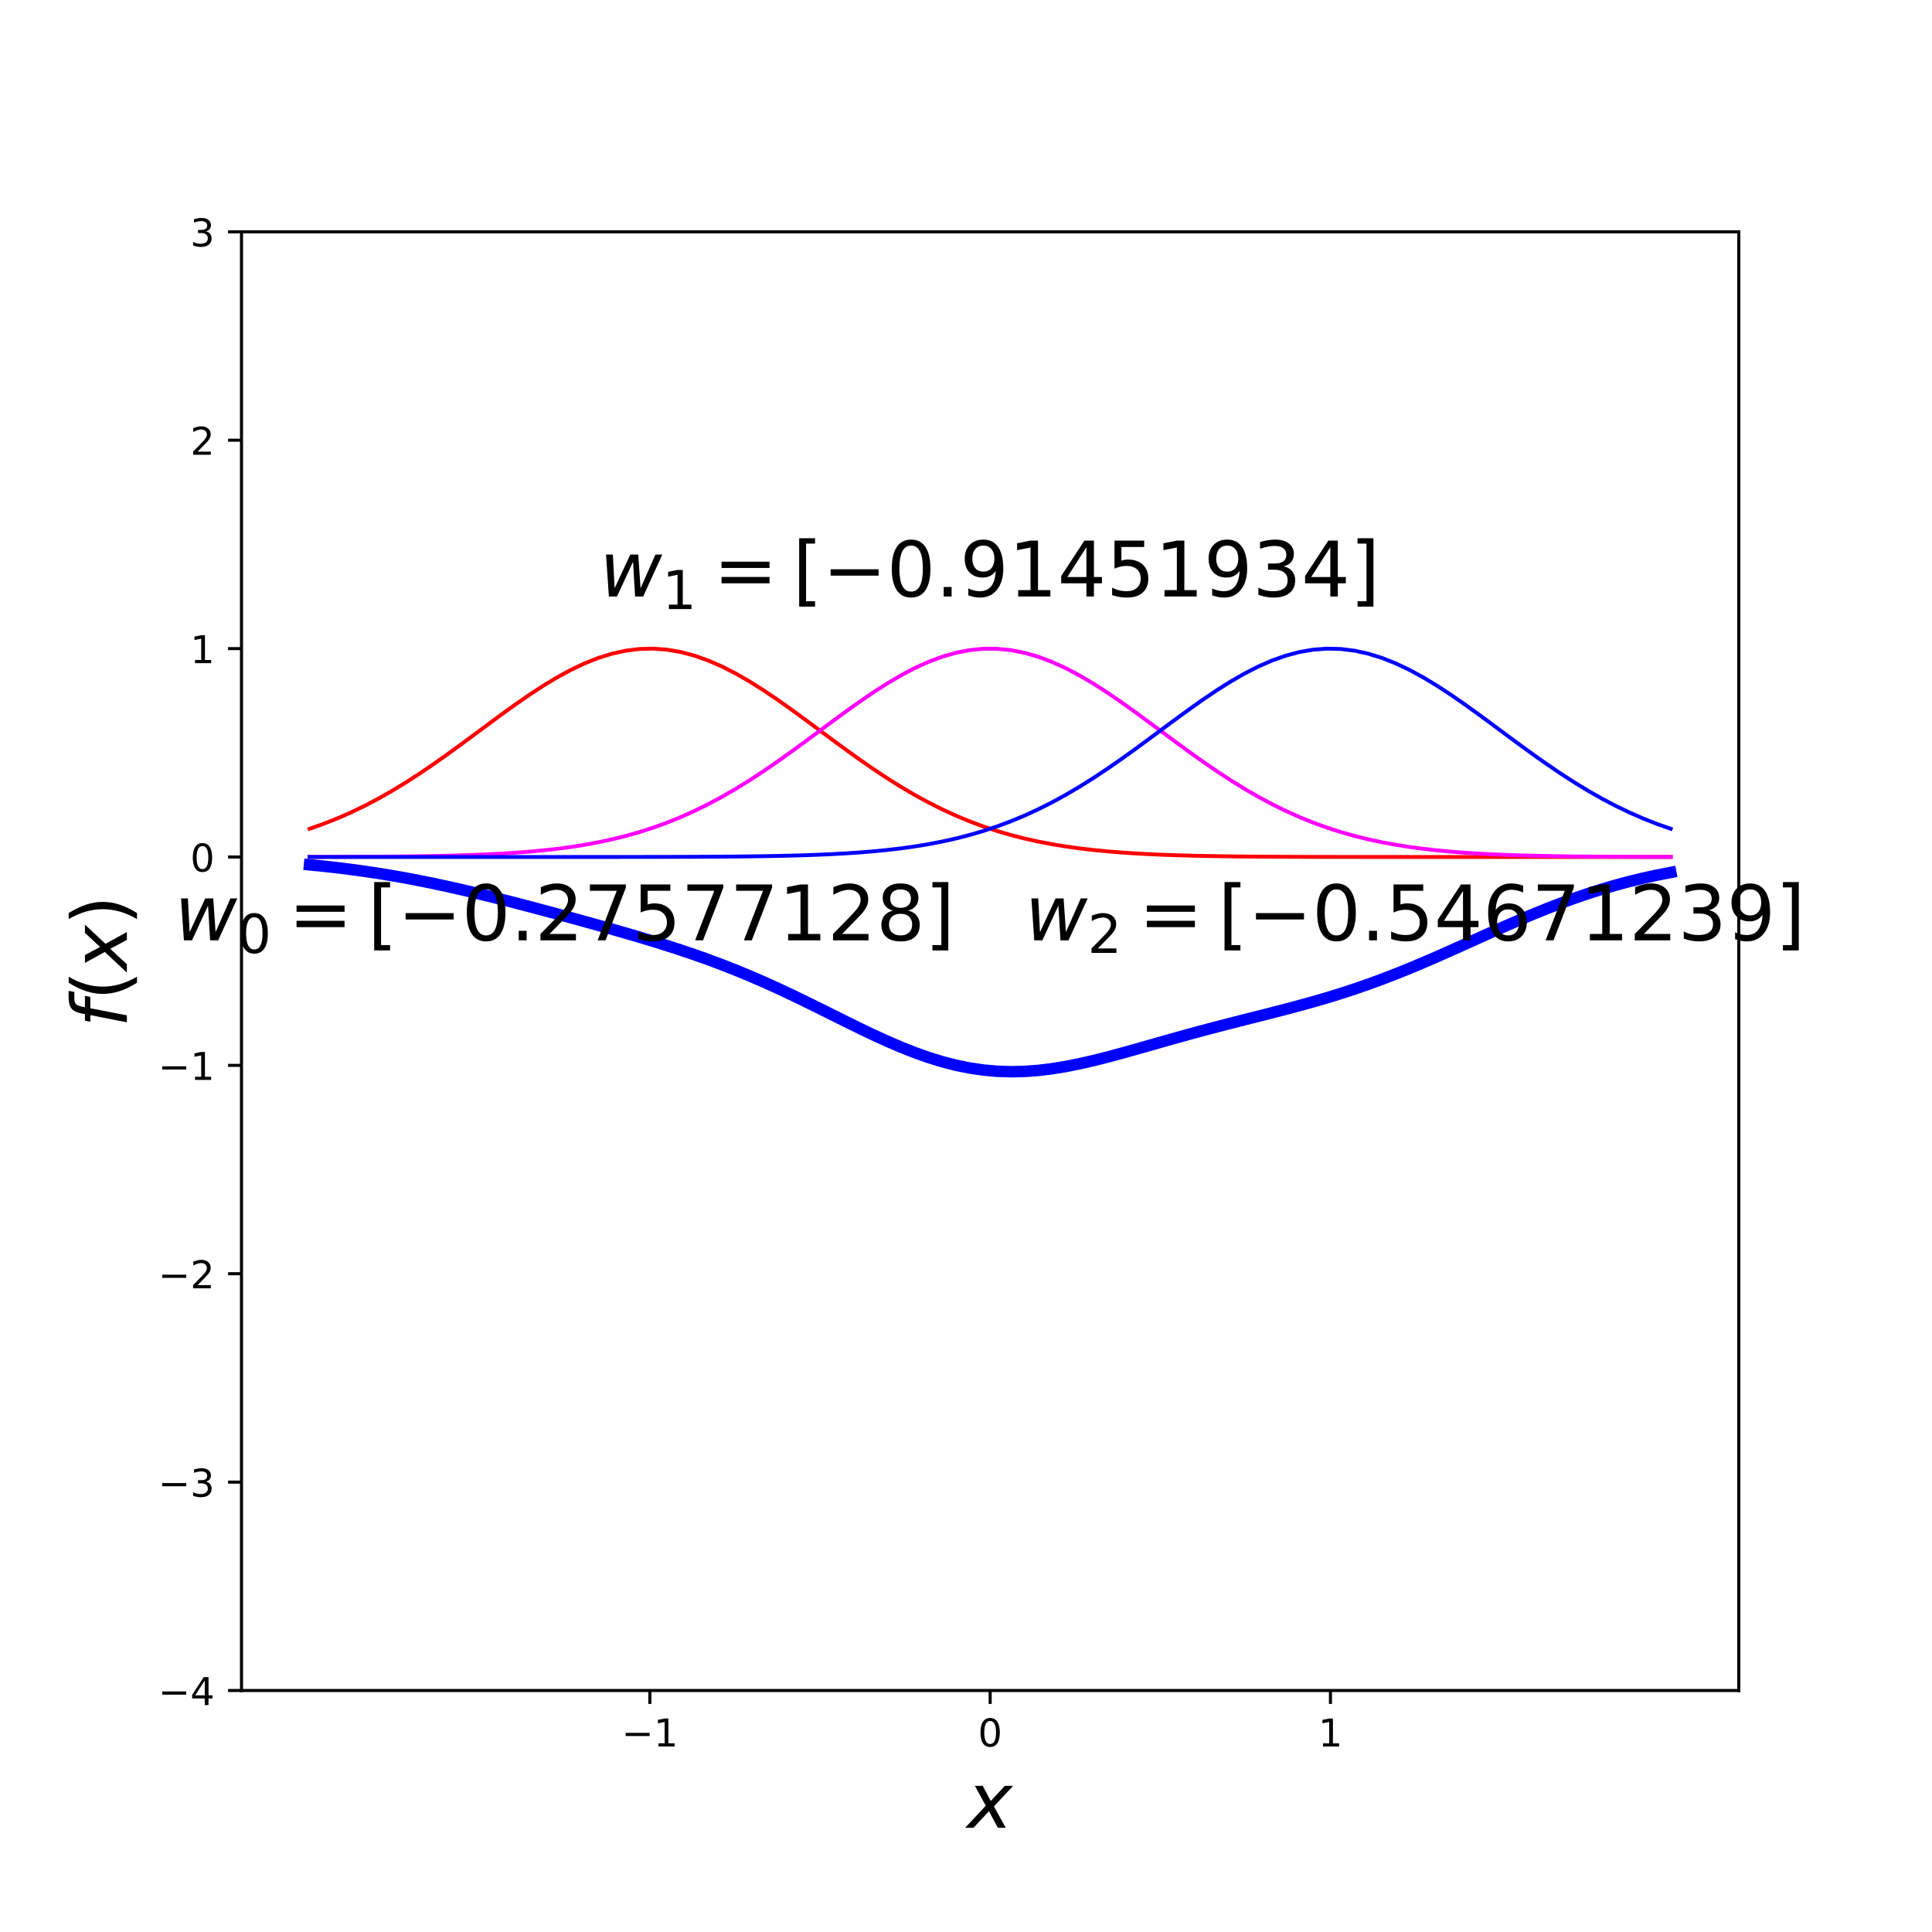
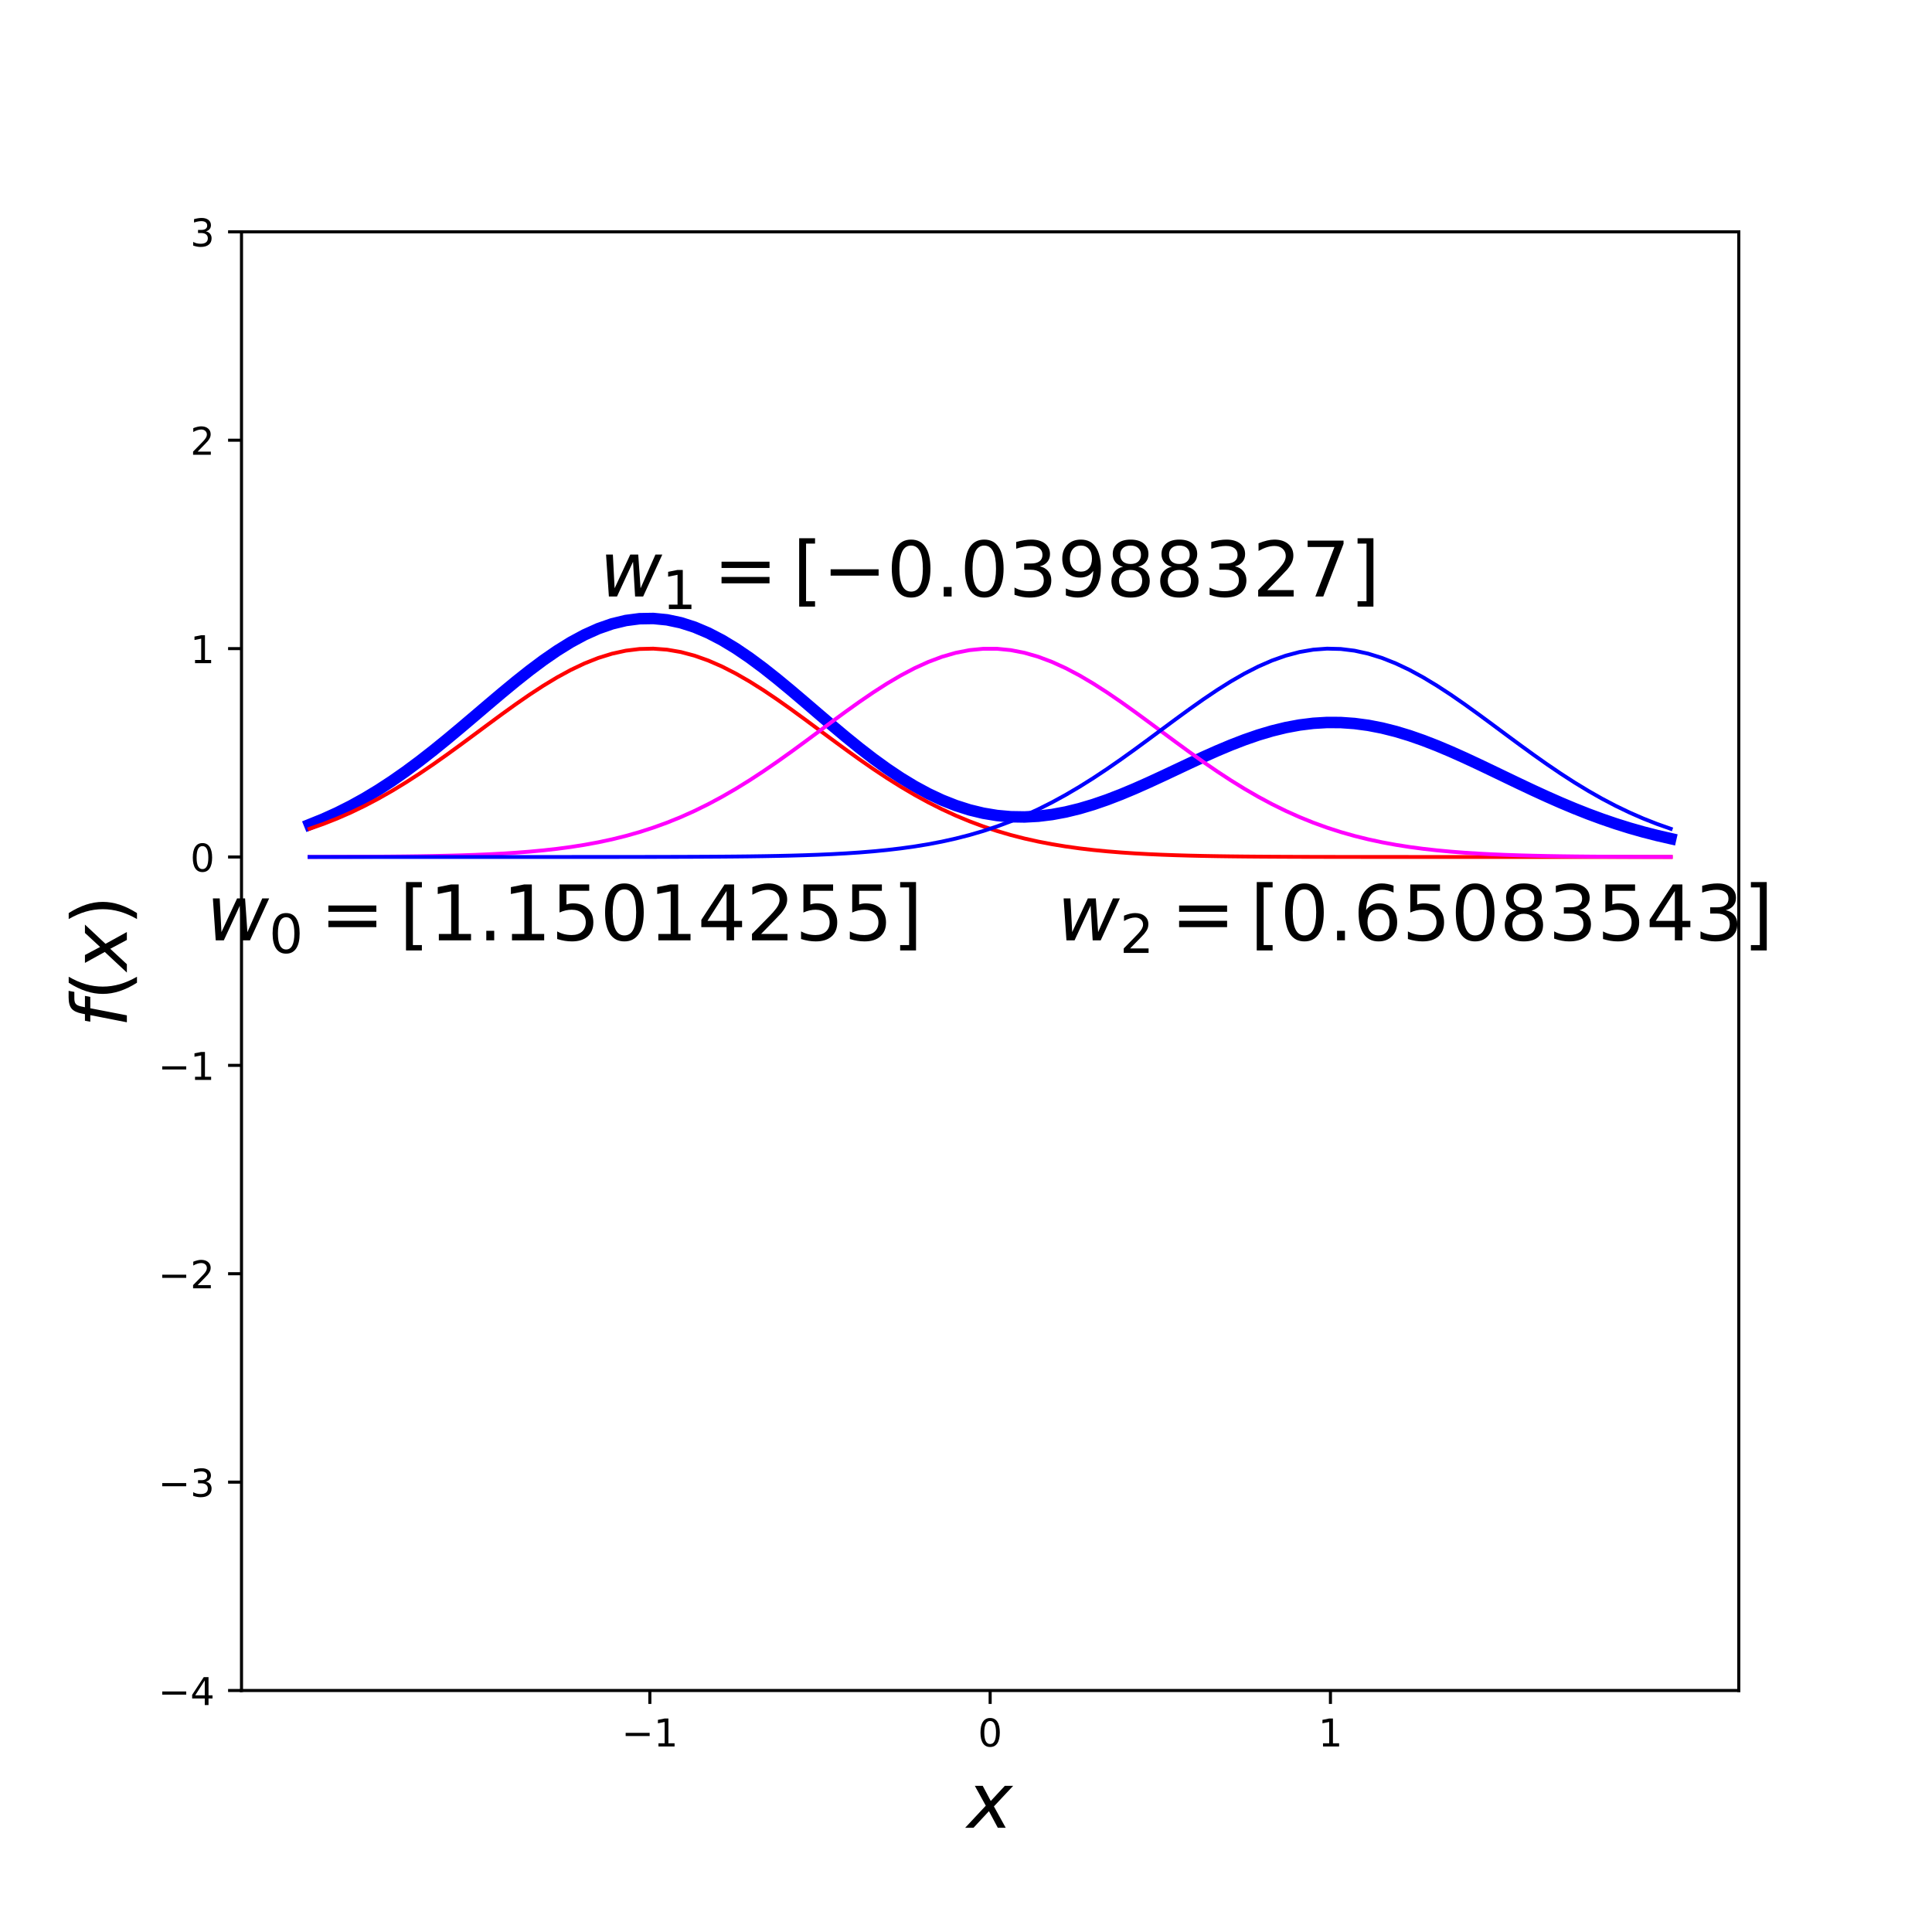
<svg xmlns="http://www.w3.org/2000/svg" xmlns:xlink="http://www.w3.org/1999/xlink" height="504pt" version="1.1" viewBox="0 0 504 504" width="504pt">
  <defs>
    <style type="text/css">
*{stroke-linecap:butt;stroke-linejoin:round;white-space:pre;}
  </style>
  </defs>
  <g id="figure_1">
    <g id="patch_1">
      <path d="M 0 504  L 504 504  L 504 0  L 0 0  z " style="fill:none;" />
    </g>
    <g id="axes_1">
      <g id="patch_2">
        <path d="M 63 441  L 453.6 441  L 453.6 60.48  L 63 60.48  z " style="fill:none;" />
      </g>
      <g id="matplotlib.axis_1">
        <g id="xtick_1">
          <g id="line2d_1">
            <defs>
-               <path d="M 0 0  L 0 3.5  " id="m35ef693527" style="stroke:#000000;stroke-width:0.8;" />
-             </defs>
-             <g>
-               <use style="stroke:#000000;stroke-width:0.8;" x="169.527" xlink:href="#m35ef693527" y="441" />
+               <path d="M 0 0  L 0 3.5  " id="m8e5b43757a" style="stroke:#000000;stroke-width:0.8;" />
+             </defs>
+             <g>
+               <use style="stroke:#000000;stroke-width:0.8;" x="169.527" xlink:href="#m8e5b43757a" y="441" />
            </g>
          </g>
          <g id="text_1">
            <defs>
              <path d="M 10.594 35.5  L 73.188 35.5  L 73.188 27.203  L 10.594 27.203  z " id="DejaVuSans-8722" />
              <path d="M 12.406 8.297  L 28.516 8.297  L 28.516 63.922  L 10.984 60.406  L 10.984 69.391  L 28.422 72.906  L 38.281 72.906  L 38.281 8.297  L 54.391 8.297  L 54.391 0  L 12.406 0  z " id="DejaVuSans-49" />
            </defs>
            <g transform="translate(162.1562 455.5984)scale(0.1 -0.1)">
              <use xlink:href="#DejaVuSans-8722" />
              <use x="83.789" xlink:href="#DejaVuSans-49" />
            </g>
          </g>
        </g>
        <g id="xtick_2">
          <g id="line2d_2">
            <g>
-               <use style="stroke:#000000;stroke-width:0.8;" x="258.3" xlink:href="#m35ef693527" y="441" />
+               <use style="stroke:#000000;stroke-width:0.8;" x="258.3" xlink:href="#m8e5b43757a" y="441" />
            </g>
          </g>
          <g id="text_2">
            <defs>
              <path d="M 31.781 66.406  Q 24.172 66.406 20.328 58.906  Q 16.5 51.422 16.5 36.375  Q 16.5 21.391 20.328 13.891  Q 24.172 6.391 31.781 6.391  Q 39.453 6.391 43.281 13.891  Q 47.125 21.391 47.125 36.375  Q 47.125 51.422 43.281 58.906  Q 39.453 66.406 31.781 66.406  z M 31.781 74.219  Q 44.047 74.219 50.516 64.516  Q 56.984 54.828 56.984 36.375  Q 56.984 17.969 50.516 8.266  Q 44.047 -1.422 31.781 -1.422  Q 19.531 -1.422 13.062 8.266  Q 6.594 17.969 6.594 36.375  Q 6.594 54.828 13.062 64.516  Q 19.531 74.219 31.781 74.219  z " id="DejaVuSans-48" />
            </defs>
            <g transform="translate(255.1188 455.5984)scale(0.1 -0.1)">
              <use xlink:href="#DejaVuSans-48" />
            </g>
          </g>
        </g>
        <g id="xtick_3">
          <g id="line2d_3">
            <g>
-               <use style="stroke:#000000;stroke-width:0.8;" x="347.073" xlink:href="#m35ef693527" y="441" />
+               <use style="stroke:#000000;stroke-width:0.8;" x="347.073" xlink:href="#m8e5b43757a" y="441" />
            </g>
          </g>
          <g id="text_3">
            <g transform="translate(343.8915 455.5984)scale(0.1 -0.1)">
              <use xlink:href="#DejaVuSans-49" />
            </g>
          </g>
        </g>
        <g id="text_4">
          <defs>
            <path d="M 60.016 54.688  L 34.906 27.875  L 50.297 0  L 39.984 0  L 28.422 21.688  L 8.297 0  L -2.594 0  L 24.312 28.812  L 10.016 54.688  L 20.312 54.688  L 30.812 34.906  L 49.125 54.688  z " id="DejaVuSans-Oblique-120" />
          </defs>
          <g transform="translate(252.3 476.875)scale(0.2 -0.2)">
            <use transform="translate(0 0.3125)" xlink:href="#DejaVuSans-Oblique-120" />
          </g>
        </g>
      </g>
      <g id="matplotlib.axis_2">
        <g id="ytick_1">
          <g id="line2d_4">
            <defs>
-               <path d="M 0 0  L -3.5 0  " id="mc0574d678e" style="stroke:#000000;stroke-width:0.8;" />
-             </defs>
-             <g>
-               <use style="stroke:#000000;stroke-width:0.8;" x="63" xlink:href="#mc0574d678e" y="441" />
+               <path d="M 0 0  L -3.5 0  " id="m2bec688fbb" style="stroke:#000000;stroke-width:0.8;" />
+             </defs>
+             <g>
+               <use style="stroke:#000000;stroke-width:0.8;" x="63" xlink:href="#m2bec688fbb" y="441" />
            </g>
          </g>
          <g id="text_5">
            <defs>
              <path d="M 37.797 64.312  L 12.891 25.391  L 37.797 25.391  z M 35.203 72.906  L 47.609 72.906  L 47.609 25.391  L 58.016 25.391  L 58.016 17.188  L 47.609 17.188  L 47.609 0  L 37.797 0  L 37.797 17.188  L 4.891 17.188  L 4.891 26.703  z " id="DejaVuSans-52" />
            </defs>
            <g transform="translate(41.25781 444.7992)scale(0.1 -0.1)">
              <use xlink:href="#DejaVuSans-8722" />
              <use x="83.789" xlink:href="#DejaVuSans-52" />
            </g>
          </g>
        </g>
        <g id="ytick_2">
          <g id="line2d_5">
            <g>
-               <use style="stroke:#000000;stroke-width:0.8;" x="63" xlink:href="#mc0574d678e" y="386.64" />
+               <use style="stroke:#000000;stroke-width:0.8;" x="63" xlink:href="#m2bec688fbb" y="386.64" />
            </g>
          </g>
          <g id="text_6">
            <defs>
              <path d="M 40.578 39.312  Q 47.656 37.797 51.625 33  Q 55.609 28.219 55.609 21.188  Q 55.609 10.406 48.188 4.484  Q 40.766 -1.422 27.094 -1.422  Q 22.516 -1.422 17.656 -0.516  Q 12.797 0.391 7.625 2.203  L 7.625 11.719  Q 11.719 9.328 16.594 8.109  Q 21.484 6.891 26.812 6.891  Q 36.078 6.891 40.938 10.547  Q 45.797 14.203 45.797 21.188  Q 45.797 27.641 41.281 31.266  Q 36.766 34.906 28.719 34.906  L 20.219 34.906  L 20.219 43.016  L 29.109 43.016  Q 36.375 43.016 40.234 45.922  Q 44.094 48.828 44.094 54.297  Q 44.094 59.906 40.109 62.906  Q 36.141 65.922 28.719 65.922  Q 24.656 65.922 20.016 65.031  Q 15.375 64.156 9.812 62.312  L 9.812 71.094  Q 15.438 72.656 20.344 73.438  Q 25.25 74.219 29.594 74.219  Q 40.828 74.219 47.359 69.109  Q 53.906 64.016 53.906 55.328  Q 53.906 49.266 50.438 45.094  Q 46.969 40.922 40.578 39.312  z " id="DejaVuSans-51" />
            </defs>
            <g transform="translate(41.25781 390.4392)scale(0.1 -0.1)">
              <use xlink:href="#DejaVuSans-8722" />
              <use x="83.789" xlink:href="#DejaVuSans-51" />
            </g>
          </g>
        </g>
        <g id="ytick_3">
          <g id="line2d_6">
            <g>
-               <use style="stroke:#000000;stroke-width:0.8;" x="63" xlink:href="#mc0574d678e" y="332.28" />
+               <use style="stroke:#000000;stroke-width:0.8;" x="63" xlink:href="#m2bec688fbb" y="332.28" />
            </g>
          </g>
          <g id="text_7">
            <defs>
              <path d="M 19.188 8.297  L 53.609 8.297  L 53.609 0  L 7.328 0  L 7.328 8.297  Q 12.938 14.109 22.625 23.891  Q 32.328 33.688 34.812 36.531  Q 39.547 41.844 41.422 45.531  Q 43.312 49.219 43.312 52.781  Q 43.312 58.594 39.234 62.25  Q 35.156 65.922 28.609 65.922  Q 23.969 65.922 18.812 64.312  Q 13.672 62.703 7.812 59.422  L 7.812 69.391  Q 13.766 71.781 18.938 73  Q 24.125 74.219 28.422 74.219  Q 39.75 74.219 46.484 68.547  Q 53.219 62.891 53.219 53.422  Q 53.219 48.922 51.531 44.891  Q 49.859 40.875 45.406 35.406  Q 44.188 33.984 37.641 27.219  Q 31.109 20.453 19.188 8.297  z " id="DejaVuSans-50" />
            </defs>
            <g transform="translate(41.25781 336.0792)scale(0.1 -0.1)">
              <use xlink:href="#DejaVuSans-8722" />
              <use x="83.789" xlink:href="#DejaVuSans-50" />
            </g>
          </g>
        </g>
        <g id="ytick_4">
          <g id="line2d_7">
            <g>
-               <use style="stroke:#000000;stroke-width:0.8;" x="63" xlink:href="#mc0574d678e" y="277.92" />
+               <use style="stroke:#000000;stroke-width:0.8;" x="63" xlink:href="#m2bec688fbb" y="277.92" />
            </g>
          </g>
          <g id="text_8">
            <g transform="translate(41.25781 281.7192)scale(0.1 -0.1)">
              <use xlink:href="#DejaVuSans-8722" />
              <use x="83.789" xlink:href="#DejaVuSans-49" />
            </g>
          </g>
        </g>
        <g id="ytick_5">
          <g id="line2d_8">
            <g>
-               <use style="stroke:#000000;stroke-width:0.8;" x="63" xlink:href="#mc0574d678e" y="223.56" />
+               <use style="stroke:#000000;stroke-width:0.8;" x="63" xlink:href="#m2bec688fbb" y="223.56" />
            </g>
          </g>
          <g id="text_9">
            <g transform="translate(49.6375 227.3592)scale(0.1 -0.1)">
              <use xlink:href="#DejaVuSans-48" />
            </g>
          </g>
        </g>
        <g id="ytick_6">
          <g id="line2d_9">
            <g>
-               <use style="stroke:#000000;stroke-width:0.8;" x="63" xlink:href="#mc0574d678e" y="169.2" />
+               <use style="stroke:#000000;stroke-width:0.8;" x="63" xlink:href="#m2bec688fbb" y="169.2" />
            </g>
          </g>
          <g id="text_10">
            <g transform="translate(49.6375 172.9992)scale(0.1 -0.1)">
              <use xlink:href="#DejaVuSans-49" />
            </g>
          </g>
        </g>
        <g id="ytick_7">
          <g id="line2d_10">
            <g>
-               <use style="stroke:#000000;stroke-width:0.8;" x="63" xlink:href="#mc0574d678e" y="114.84" />
+               <use style="stroke:#000000;stroke-width:0.8;" x="63" xlink:href="#m2bec688fbb" y="114.84" />
            </g>
          </g>
          <g id="text_11">
            <g transform="translate(49.6375 118.6392)scale(0.1 -0.1)">
              <use xlink:href="#DejaVuSans-50" />
            </g>
          </g>
        </g>
        <g id="ytick_8">
          <g id="line2d_11">
            <g>
-               <use style="stroke:#000000;stroke-width:0.8;" x="63" xlink:href="#mc0574d678e" y="60.48" />
+               <use style="stroke:#000000;stroke-width:0.8;" x="63" xlink:href="#m2bec688fbb" y="60.48" />
            </g>
          </g>
          <g id="text_12">
            <g transform="translate(49.6375 64.27922)scale(0.1 -0.1)">
              <use xlink:href="#DejaVuSans-51" />
            </g>
          </g>
        </g>
        <g id="text_13">
          <defs>
            <path d="M 47.797 75.984  L 46.391 68.5  L 37.797 68.5  Q 32.906 68.5 30.688 66.578  Q 28.469 64.656 27.391 59.516  L 26.422 54.688  L 41.219 54.688  L 39.891 47.703  L 25.094 47.703  L 15.828 0  L 6.781 0  L 16.109 47.703  L 7.516 47.703  L 8.797 54.688  L 17.391 54.688  L 18.109 58.5  Q 19.969 68.172 24.625 72.078  Q 29.297 75.984 39.312 75.984  z " id="DejaVuSans-Oblique-102" />
            <path d="M 31 75.875  Q 24.469 64.656 21.281 53.656  Q 18.109 42.672 18.109 31.391  Q 18.109 20.125 21.312 9.062  Q 24.516 -2 31 -13.188  L 23.188 -13.188  Q 15.875 -1.703 12.234 9.375  Q 8.594 20.453 8.594 31.391  Q 8.594 42.281 12.203 53.312  Q 15.828 64.359 23.188 75.875  z " id="DejaVuSans-40" />
            <path d="M 8.016 75.875  L 15.828 75.875  Q 23.141 64.359 26.781 53.312  Q 30.422 42.281 30.422 31.391  Q 30.422 20.453 26.781 9.375  Q 23.141 -1.703 15.828 -13.188  L 8.016 -13.188  Q 14.5 -2 17.703 9.062  Q 20.906 20.125 20.906 31.391  Q 20.906 42.672 17.703 53.656  Q 14.5 64.656 8.016 75.875  z " id="DejaVuSans-41" />
          </defs>
          <g transform="translate(33.09844 268.04)rotate(-90)scale(0.2 -0.2)">
            <use transform="translate(0 0.015625)" xlink:href="#DejaVuSans-Oblique-102" />
            <use transform="translate(35.20508 0.015625)" xlink:href="#DejaVuSans-40" />
            <use transform="translate(74.21875 0.015625)" xlink:href="#DejaVuSans-Oblique-120" />
            <use transform="translate(133.3984 0.015625)" xlink:href="#DejaVuSans-41" />
          </g>
        </g>
      </g>
      <g id="line2d_12">
-         <path clip-path="url(#p728f5d2f19)" d="M 80.755 225.605  L 84.341 225.96  L 87.928 226.358  L 91.515 226.802  L 95.102 227.293  L 98.688 227.832  L 102.275 228.42  L 105.862 229.056  L 109.449 229.738  L 113.036 230.464  L 116.622 231.233  L 120.209 232.04  L 123.796 232.881  L 127.383 233.753  L 130.969 234.651  L 134.556 235.572  L 138.143 236.51  L 141.73 237.462  L 145.317 238.427  L 148.903 239.403  L 152.49 240.389  L 156.077 241.386  L 159.664 242.398  L 163.25 243.427  L 166.837 244.48  L 170.424 245.563  L 174.011 246.682  L 177.598 247.845  L 181.184 249.061  L 184.771 250.335  L 188.358 251.675  L 191.945 253.084  L 195.531 254.565  L 199.118 256.116  L 202.705 257.736  L 206.292 259.416  L 209.879 261.146  L 213.465 262.913  L 217.052 264.699  L 220.639 266.484  L 224.226 268.246  L 227.812 269.961  L 231.399 271.603  L 234.986 273.146  L 238.573 274.567  L 242.16 275.842  L 245.746 276.951  L 249.333 277.878  L 252.92 278.609  L 256.507 279.137  L 260.093 279.46  L 263.68 279.578  L 267.267 279.499  L 270.854 279.235  L 274.44 278.801  L 278.027 278.217  L 281.614 277.503  L 285.201 276.684  L 288.788 275.781  L 292.374 274.819  L 295.961 273.819  L 299.548 272.8  L 303.135 271.777  L 306.721 270.765  L 310.308 269.771  L 313.895 268.8  L 317.482 267.853  L 321.069 266.927  L 324.655 266.016  L 328.242 265.111  L 331.829 264.202  L 335.416 263.276  L 339.002 262.322  L 342.589 261.328  L 346.176 260.283  L 349.763 259.178  L 353.35 258.007  L 356.936 256.765  L 360.523 255.452  L 364.11 254.07  L 367.697 252.624  L 371.283 251.119  L 374.87 249.568  L 378.457 247.98  L 382.044 246.37  L 385.631 244.751  L 389.217 243.137  L 392.804 241.544  L 396.391 239.984  L 399.978 238.471  L 403.564 237.017  L 407.151 235.63  L 410.738 234.321  L 414.325 233.094  L 417.912 231.954  L 421.498 230.904  L 425.085 229.945  L 428.672 229.076  L 432.259 228.295  L 435.845 227.599  " style="fill:none;stroke:#0000ff;stroke-linecap:square;stroke-width:3;" />
+         <path clip-path="url(#p95c4edcb79)" d="M 80.755 215.099  L 84.341 213.648  L 87.928 212.023  L 91.515 210.219  L 95.102 208.234  L 98.688 206.067  L 102.275 203.725  L 105.862 201.216  L 109.449 198.553  L 113.036 195.755  L 116.622 192.845  L 120.209 189.852  L 123.796 186.809  L 127.383 183.753  L 130.969 180.724  L 134.556 177.765  L 138.143 174.922  L 141.73 172.24  L 145.317 169.764  L 148.903 167.538  L 152.49 165.603  L 156.077 163.993  L 159.664 162.742  L 163.25 161.873  L 166.837 161.403  L 170.424 161.344  L 174.011 161.696  L 177.598 162.454  L 181.184 163.604  L 184.771 165.124  L 188.358 166.986  L 191.945 169.155  L 195.531 171.591  L 199.118 174.251  L 202.705 177.088  L 206.292 180.053  L 209.879 183.099  L 213.465 186.176  L 217.052 189.239  L 220.639 192.243  L 224.226 195.147  L 227.812 197.915  L 231.399 200.514  L 234.986 202.915  L 238.573 205.095  L 242.16 207.034  L 245.746 208.717  L 249.333 210.134  L 252.92 211.279  L 256.507 212.147  L 260.093 212.741  L 263.68 213.064  L 267.267 213.122  L 270.854 212.926  L 274.44 212.488  L 278.027 211.821  L 281.614 210.945  L 285.201 209.878  L 288.788 208.642  L 292.374 207.26  L 295.961 205.76  L 299.548 204.167  L 303.135 202.512  L 306.721 200.825  L 310.308 199.137  L 313.895 197.478  L 317.482 195.88  L 321.069 194.373  L 324.655 192.987  L 328.242 191.747  L 331.829 190.678  L 335.416 189.801  L 339.002 189.133  L 342.589 188.687  L 346.176 188.471  L 349.763 188.489  L 353.35 188.74  L 356.936 189.219  L 360.523 189.915  L 364.11 190.815  L 367.697 191.902  L 371.283 193.154  L 374.87 194.548  L 378.457 196.06  L 382.044 197.665  L 385.631 199.335  L 389.217 201.046  L 392.804 202.773  L 396.391 204.493  L 399.978 206.185  L 403.564 207.83  L 407.151 209.412  L 410.738 210.918  L 414.325 212.338  L 417.912 213.663  L 421.498 214.888  L 425.085 216.012  L 428.672 217.032  L 432.259 217.951  L 435.845 218.773  " style="fill:none;stroke:#0000ff;stroke-linecap:square;stroke-width:3;" />
      </g>
      <g id="line2d_13">
-         <path clip-path="url(#p728f5d2f19)" d="M 80.755 216.203  L 84.341 214.941  L 87.928 213.528  L 91.515 211.959  L 95.102 210.232  L 98.688 208.348  L 102.275 206.31  L 105.862 204.127  L 109.449 201.81  L 113.036 199.376  L 116.622 196.843  L 120.209 194.238  L 123.796 191.588  L 127.383 188.925  L 130.969 186.285  L 134.556 183.705  L 138.143 181.223  L 141.73 178.88  L 145.317 176.714  L 148.903 174.762  L 152.49 173.061  L 156.077 171.639  L 159.664 170.526  L 163.25 169.741  L 166.837 169.3  L 170.424 169.211  L 174.011 169.477  L 177.598 170.091  L 181.184 171.043  L 184.771 172.313  L 188.358 173.878  L 191.945 175.709  L 195.531 177.772  L 199.118 180.032  L 202.705 182.449  L 206.292 184.985  L 209.879 187.6  L 213.465 190.256  L 217.052 192.916  L 220.639 195.548  L 224.226 198.12  L 227.812 200.606  L 231.399 202.985  L 234.986 205.236  L 238.573 207.348  L 242.16 209.31  L 245.746 211.115  L 249.333 212.763  L 252.92 214.254  L 256.507 215.591  L 260.093 216.78  L 263.68 217.829  L 267.267 218.748  L 270.854 219.545  L 274.44 220.232  L 278.027 220.82  L 281.614 221.318  L 285.201 221.738  L 288.788 222.089  L 292.374 222.38  L 295.961 222.619  L 299.548 222.815  L 303.135 222.974  L 306.721 223.102  L 310.308 223.205  L 313.895 223.286  L 317.482 223.35  L 321.069 223.4  L 324.655 223.439  L 328.242 223.469  L 331.829 223.492  L 335.416 223.51  L 339.002 223.523  L 342.589 223.533  L 346.176 223.54  L 349.763 223.546  L 353.35 223.55  L 356.936 223.553  L 360.523 223.555  L 364.11 223.556  L 367.697 223.557  L 371.283 223.558  L 374.87 223.559  L 378.457 223.559  L 382.044 223.559  L 385.631 223.56  L 389.217 223.56  L 392.804 223.56  L 396.391 223.56  L 399.978 223.56  L 403.564 223.56  L 407.151 223.56  L 410.738 223.56  L 414.325 223.56  L 417.912 223.56  L 421.498 223.56  L 425.085 223.56  L 428.672 223.56  L 432.259 223.56  L 435.845 223.56  " style="fill:none;stroke:#ff0000;stroke-linecap:square;" />
+         <path clip-path="url(#p95c4edcb79)" d="M 80.755 216.203  L 84.341 214.941  L 87.928 213.528  L 91.515 211.959  L 95.102 210.232  L 98.688 208.348  L 102.275 206.31  L 105.862 204.127  L 109.449 201.81  L 113.036 199.376  L 116.622 196.843  L 120.209 194.238  L 123.796 191.588  L 127.383 188.925  L 130.969 186.285  L 134.556 183.705  L 138.143 181.223  L 141.73 178.88  L 145.317 176.714  L 148.903 174.762  L 152.49 173.061  L 156.077 171.639  L 159.664 170.526  L 163.25 169.741  L 166.837 169.3  L 170.424 169.211  L 174.011 169.477  L 177.598 170.091  L 181.184 171.043  L 184.771 172.313  L 188.358 173.878  L 191.945 175.709  L 195.531 177.772  L 199.118 180.032  L 202.705 182.449  L 206.292 184.985  L 209.879 187.6  L 213.465 190.256  L 217.052 192.916  L 220.639 195.548  L 224.226 198.12  L 227.812 200.606  L 231.399 202.985  L 234.986 205.236  L 238.573 207.348  L 242.16 209.31  L 245.746 211.115  L 249.333 212.763  L 252.92 214.254  L 256.507 215.591  L 260.093 216.78  L 263.68 217.829  L 267.267 218.748  L 270.854 219.545  L 274.44 220.232  L 278.027 220.82  L 281.614 221.318  L 285.201 221.738  L 288.788 222.089  L 292.374 222.38  L 295.961 222.619  L 299.548 222.815  L 303.135 222.974  L 306.721 223.102  L 310.308 223.205  L 313.895 223.286  L 317.482 223.35  L 321.069 223.4  L 324.655 223.439  L 328.242 223.469  L 331.829 223.492  L 335.416 223.51  L 339.002 223.523  L 342.589 223.533  L 346.176 223.54  L 349.763 223.546  L 353.35 223.55  L 356.936 223.553  L 360.523 223.555  L 364.11 223.556  L 367.697 223.557  L 371.283 223.558  L 374.87 223.559  L 378.457 223.559  L 382.044 223.559  L 385.631 223.56  L 389.217 223.56  L 392.804 223.56  L 396.391 223.56  L 399.978 223.56  L 403.564 223.56  L 407.151 223.56  L 410.738 223.56  L 414.325 223.56  L 417.912 223.56  L 421.498 223.56  L 425.085 223.56  L 428.672 223.56  L 432.259 223.56  L 435.845 223.56  " style="fill:none;stroke:#ff0000;stroke-linecap:square;" />
      </g>
      <g id="line2d_14">
-         <path clip-path="url(#p728f5d2f19)" d="M 80.755 223.542  L 84.341 223.535  L 87.928 223.526  L 91.515 223.513  L 95.102 223.497  L 98.688 223.475  L 102.275 223.447  L 105.862 223.411  L 109.449 223.364  L 113.036 223.303  L 116.622 223.227  L 120.209 223.13  L 123.796 223.009  L 127.383 222.858  L 130.969 222.672  L 134.556 222.444  L 138.143 222.167  L 141.73 221.832  L 145.317 221.43  L 148.903 220.953  L 152.49 220.388  L 156.077 219.727  L 159.664 218.958  L 163.25 218.071  L 166.837 217.055  L 170.424 215.901  L 174.011 214.602  L 177.598 213.15  L 181.184 211.542  L 184.771 209.776  L 188.358 207.853  L 191.945 205.778  L 195.531 203.56  L 199.118 201.212  L 202.705 198.751  L 206.292 196.198  L 209.879 193.578  L 213.465 190.922  L 217.052 188.262  L 220.639 185.633  L 224.226 183.074  L 227.812 180.623  L 231.399 178.32  L 234.986 176.204  L 238.573 174.312  L 242.16 172.678  L 245.746 171.331  L 249.333 170.298  L 252.92 169.598  L 256.507 169.244  L 260.093 169.244  L 263.68 169.598  L 267.267 170.298  L 270.854 171.331  L 274.44 172.678  L 278.027 174.312  L 281.614 176.204  L 285.201 178.32  L 288.788 180.623  L 292.374 183.074  L 295.961 185.633  L 299.548 188.262  L 303.135 190.922  L 306.721 193.578  L 310.308 196.198  L 313.895 198.751  L 317.482 201.212  L 321.069 203.56  L 324.655 205.778  L 328.242 207.853  L 331.829 209.776  L 335.416 211.542  L 339.002 213.15  L 342.589 214.602  L 346.176 215.901  L 349.763 217.055  L 353.35 218.071  L 356.936 218.958  L 360.523 219.727  L 364.11 220.388  L 367.697 220.953  L 371.283 221.43  L 374.87 221.832  L 378.457 222.167  L 382.044 222.444  L 385.631 222.672  L 389.217 222.858  L 392.804 223.009  L 396.391 223.13  L 399.978 223.227  L 403.564 223.303  L 407.151 223.364  L 410.738 223.411  L 414.325 223.447  L 417.912 223.475  L 421.498 223.497  L 425.085 223.513  L 428.672 223.526  L 432.259 223.535  L 435.845 223.542  " style="fill:none;stroke:#ff00ff;stroke-linecap:square;" />
+         <path clip-path="url(#p95c4edcb79)" d="M 80.755 223.542  L 84.341 223.535  L 87.928 223.526  L 91.515 223.513  L 95.102 223.497  L 98.688 223.475  L 102.275 223.447  L 105.862 223.411  L 109.449 223.364  L 113.036 223.303  L 116.622 223.227  L 120.209 223.13  L 123.796 223.009  L 127.383 222.858  L 130.969 222.672  L 134.556 222.444  L 138.143 222.167  L 141.73 221.832  L 145.317 221.43  L 148.903 220.953  L 152.49 220.388  L 156.077 219.727  L 159.664 218.958  L 163.25 218.071  L 166.837 217.055  L 170.424 215.901  L 174.011 214.602  L 177.598 213.15  L 181.184 211.542  L 184.771 209.776  L 188.358 207.853  L 191.945 205.778  L 195.531 203.56  L 199.118 201.212  L 202.705 198.751  L 206.292 196.198  L 209.879 193.578  L 213.465 190.922  L 217.052 188.262  L 220.639 185.633  L 224.226 183.074  L 227.812 180.623  L 231.399 178.32  L 234.986 176.204  L 238.573 174.312  L 242.16 172.678  L 245.746 171.331  L 249.333 170.298  L 252.92 169.598  L 256.507 169.244  L 260.093 169.244  L 263.68 169.598  L 267.267 170.298  L 270.854 171.331  L 274.44 172.678  L 278.027 174.312  L 281.614 176.204  L 285.201 178.32  L 288.788 180.623  L 292.374 183.074  L 295.961 185.633  L 299.548 188.262  L 303.135 190.922  L 306.721 193.578  L 310.308 196.198  L 313.895 198.751  L 317.482 201.212  L 321.069 203.56  L 324.655 205.778  L 328.242 207.853  L 331.829 209.776  L 335.416 211.542  L 339.002 213.15  L 342.589 214.602  L 346.176 215.901  L 349.763 217.055  L 353.35 218.071  L 356.936 218.958  L 360.523 219.727  L 364.11 220.388  L 367.697 220.953  L 371.283 221.43  L 374.87 221.832  L 378.457 222.167  L 382.044 222.444  L 385.631 222.672  L 389.217 222.858  L 392.804 223.009  L 396.391 223.13  L 399.978 223.227  L 403.564 223.303  L 407.151 223.364  L 410.738 223.411  L 414.325 223.447  L 417.912 223.475  L 421.498 223.497  L 425.085 223.513  L 428.672 223.526  L 432.259 223.535  L 435.845 223.542  " style="fill:none;stroke:#ff00ff;stroke-linecap:square;" />
      </g>
      <g id="line2d_15">
-         <path clip-path="url(#p728f5d2f19)" d="M 80.755 223.56  L 84.341 223.56  L 87.928 223.56  L 91.515 223.56  L 95.102 223.56  L 98.688 223.56  L 102.275 223.56  L 105.862 223.56  L 109.449 223.56  L 113.036 223.56  L 116.622 223.56  L 120.209 223.56  L 123.796 223.56  L 127.383 223.56  L 130.969 223.56  L 134.556 223.559  L 138.143 223.559  L 141.73 223.559  L 145.317 223.558  L 148.903 223.557  L 152.49 223.556  L 156.077 223.555  L 159.664 223.553  L 163.25 223.55  L 166.837 223.546  L 170.424 223.54  L 174.011 223.533  L 177.598 223.523  L 181.184 223.51  L 184.771 223.492  L 188.358 223.469  L 191.945 223.439  L 195.531 223.4  L 199.118 223.35  L 202.705 223.286  L 206.292 223.205  L 209.879 223.102  L 213.465 222.974  L 217.052 222.815  L 220.639 222.619  L 224.226 222.38  L 227.812 222.089  L 231.399 221.738  L 234.986 221.318  L 238.573 220.82  L 242.16 220.232  L 245.746 219.545  L 249.333 218.748  L 252.92 217.829  L 256.507 216.78  L 260.093 215.591  L 263.68 214.254  L 267.267 212.763  L 270.854 211.115  L 274.44 209.31  L 278.027 207.348  L 281.614 205.236  L 285.201 202.985  L 288.788 200.606  L 292.374 198.12  L 295.961 195.548  L 299.548 192.916  L 303.135 190.256  L 306.721 187.6  L 310.308 184.985  L 313.895 182.449  L 317.482 180.032  L 321.069 177.772  L 324.655 175.709  L 328.242 173.878  L 331.829 172.313  L 335.416 171.043  L 339.002 170.091  L 342.589 169.477  L 346.176 169.211  L 349.763 169.3  L 353.35 169.741  L 356.936 170.526  L 360.523 171.639  L 364.11 173.061  L 367.697 174.762  L 371.283 176.714  L 374.87 178.88  L 378.457 181.223  L 382.044 183.705  L 385.631 186.285  L 389.217 188.925  L 392.804 191.588  L 396.391 194.238  L 399.978 196.843  L 403.564 199.376  L 407.151 201.81  L 410.738 204.127  L 414.325 206.31  L 417.912 208.348  L 421.498 210.232  L 425.085 211.959  L 428.672 213.528  L 432.259 214.941  L 435.845 216.203  " style="fill:none;stroke:#0000ff;stroke-linecap:square;" />
+         <path clip-path="url(#p95c4edcb79)" d="M 80.755 223.56  L 84.341 223.56  L 87.928 223.56  L 91.515 223.56  L 95.102 223.56  L 98.688 223.56  L 102.275 223.56  L 105.862 223.56  L 109.449 223.56  L 113.036 223.56  L 116.622 223.56  L 120.209 223.56  L 123.796 223.56  L 127.383 223.56  L 130.969 223.56  L 134.556 223.559  L 138.143 223.559  L 141.73 223.559  L 145.317 223.558  L 148.903 223.557  L 152.49 223.556  L 156.077 223.555  L 159.664 223.553  L 163.25 223.55  L 166.837 223.546  L 170.424 223.54  L 174.011 223.533  L 177.598 223.523  L 181.184 223.51  L 184.771 223.492  L 188.358 223.469  L 191.945 223.439  L 195.531 223.4  L 199.118 223.35  L 202.705 223.286  L 206.292 223.205  L 209.879 223.102  L 213.465 222.974  L 217.052 222.815  L 220.639 222.619  L 224.226 222.38  L 227.812 222.089  L 231.399 221.738  L 234.986 221.318  L 238.573 220.82  L 242.16 220.232  L 245.746 219.545  L 249.333 218.748  L 252.92 217.829  L 256.507 216.78  L 260.093 215.591  L 263.68 214.254  L 267.267 212.763  L 270.854 211.115  L 274.44 209.31  L 278.027 207.348  L 281.614 205.236  L 285.201 202.985  L 288.788 200.606  L 292.374 198.12  L 295.961 195.548  L 299.548 192.916  L 303.135 190.256  L 306.721 187.6  L 310.308 184.985  L 313.895 182.449  L 317.482 180.032  L 321.069 177.772  L 324.655 175.709  L 328.242 173.878  L 331.829 172.313  L 335.416 171.043  L 339.002 170.091  L 342.589 169.477  L 346.176 169.211  L 349.763 169.3  L 353.35 169.741  L 356.936 170.526  L 360.523 171.639  L 364.11 173.061  L 367.697 174.762  L 371.283 176.714  L 374.87 178.88  L 378.457 181.223  L 382.044 183.705  L 385.631 186.285  L 389.217 188.925  L 392.804 191.588  L 396.391 194.238  L 399.978 196.843  L 403.564 199.376  L 407.151 201.81  L 410.738 204.127  L 414.325 206.31  L 417.912 208.348  L 421.498 210.232  L 425.085 211.959  L 428.672 213.528  L 432.259 214.941  L 435.845 216.203  " style="fill:none;stroke:#0000ff;stroke-linecap:square;" />
      </g>
      <g id="patch_3">
        <path d="M 63 441  L 63 60.48  " style="fill:none;stroke:#000000;stroke-linecap:square;stroke-linejoin:miter;stroke-width:0.8;" />
      </g>
      <g id="patch_4">
        <path d="M 453.6 441  L 453.6 60.48  " style="fill:none;stroke:#000000;stroke-linecap:square;stroke-linejoin:miter;stroke-width:0.8;" />
      </g>
      <g id="patch_5">
        <path d="M 63 441  L 453.6 441  " style="fill:none;stroke:#000000;stroke-linecap:square;stroke-linejoin:miter;stroke-width:0.8;" />
      </g>
      <g id="patch_6">
        <path d="M 63 60.48  L 453.6 60.48  " style="fill:none;stroke:#000000;stroke-linecap:square;stroke-linejoin:miter;stroke-width:0.8;" />
      </g>
      <g id="text_14">
        <defs>
          <path d="M 8.5 54.688  L 17.391 54.688  L 19.672 10.688  L 40.094 54.688  L 50.484 54.688  L 53.516 10.688  L 72.906 54.688  L 81.891 54.688  L 56.891 0  L 46.391 0  L 43.703 45.312  L 22.797 0  L 12.203 0  z " id="DejaVuSans-Oblique-119" />
          <path d="M 10.594 45.406  L 73.188 45.406  L 73.188 37.203  L 10.594 37.203  z M 10.594 25.484  L 73.188 25.484  L 73.188 17.188  L 10.594 17.188  z " id="DejaVuSans-61" />
          <path d="M 8.594 75.984  L 29.297 75.984  L 29.297 69  L 17.578 69  L 17.578 -6.203  L 29.297 -6.203  L 29.297 -13.188  L 8.594 -13.188  z " id="DejaVuSans-91" />
          <path d="M 10.688 12.406  L 21 12.406  L 21 0  L 10.688 0  z " id="DejaVuSans-46" />
-           <path d="M 8.203 72.906  L 55.078 72.906  L 55.078 68.703  L 28.609 0  L 18.312 0  L 43.219 64.594  L 8.203 64.594  z " id="DejaVuSans-55" />
          <path d="M 10.797 72.906  L 49.516 72.906  L 49.516 64.594  L 19.828 64.594  L 19.828 46.734  Q 21.969 47.469 24.109 47.828  Q 26.266 48.188 28.422 48.188  Q 40.625 48.188 47.75 41.5  Q 54.891 34.812 54.891 23.391  Q 54.891 11.625 47.562 5.094  Q 40.234 -1.422 26.906 -1.422  Q 22.312 -1.422 17.547 -0.641  Q 12.797 0.141 7.719 1.703  L 7.719 11.625  Q 12.109 9.234 16.797 8.062  Q 21.484 6.891 26.703 6.891  Q 35.156 6.891 40.078 11.328  Q 45.016 15.766 45.016 23.391  Q 45.016 31 40.078 35.438  Q 35.156 39.891 26.703 39.891  Q 22.75 39.891 18.812 39.016  Q 14.891 38.141 10.797 36.281  z " id="DejaVuSans-53" />
-           <path d="M 31.781 34.625  Q 24.75 34.625 20.719 30.859  Q 16.703 27.094 16.703 20.516  Q 16.703 13.922 20.719 10.156  Q 24.75 6.391 31.781 6.391  Q 38.812 6.391 42.859 10.172  Q 46.922 13.969 46.922 20.516  Q 46.922 27.094 42.891 30.859  Q 38.875 34.625 31.781 34.625  z M 21.922 38.812  Q 15.578 40.375 12.031 44.719  Q 8.5 49.078 8.5 55.328  Q 8.5 64.062 14.719 69.141  Q 20.953 74.219 31.781 74.219  Q 42.672 74.219 48.875 69.141  Q 55.078 64.062 55.078 55.328  Q 55.078 49.078 51.531 44.719  Q 48 40.375 41.703 38.812  Q 48.828 37.156 52.797 32.312  Q 56.781 27.484 56.781 20.516  Q 56.781 9.906 50.312 4.234  Q 43.844 -1.422 31.781 -1.422  Q 19.734 -1.422 13.25 4.234  Q 6.781 9.906 6.781 20.516  Q 6.781 27.484 10.781 32.312  Q 14.797 37.156 21.922 38.812  z M 18.312 54.391  Q 18.312 48.734 21.844 45.562  Q 25.391 42.391 31.781 42.391  Q 38.141 42.391 41.719 45.562  Q 45.312 48.734 45.312 54.391  Q 45.312 60.062 41.719 63.234  Q 38.141 66.406 31.781 66.406  Q 25.391 66.406 21.844 63.234  Q 18.312 60.062 18.312 54.391  z " id="DejaVuSans-56" />
          <path d="M 30.422 75.984  L 30.422 -13.188  L 9.719 -13.188  L 9.719 -6.203  L 21.391 -6.203  L 21.391 69  L 9.719 69  L 9.719 75.984  z " id="DejaVuSans-93" />
        </defs>
-         <g transform="translate(45.53409 245.304)scale(0.2 -0.2)">
+         <g transform="translate(53.83409 245.304)scale(0.2 -0.2)">
          <use transform="translate(0 0.015625)" xlink:href="#DejaVuSans-Oblique-119" />
          <use transform="translate(81.78711 -16.39062)scale(0.7)" xlink:href="#DejaVuSans-48" />
          <use transform="translate(148.54 0.015625)" xlink:href="#DejaVuSans-61" />
          <use transform="translate(251.8115 0.015625)" xlink:href="#DejaVuSans-91" />
-           <use transform="translate(290.8252 0.015625)" xlink:href="#DejaVuSans-8722" />
-           <use transform="translate(374.6143 0.015625)" xlink:href="#DejaVuSans-48" />
-           <use transform="translate(438.2373 0.015625)" xlink:href="#DejaVuSans-46" />
-           <use transform="translate(469.9463 0.015625)" xlink:href="#DejaVuSans-50" />
-           <use transform="translate(533.5693 0.015625)" xlink:href="#DejaVuSans-55" />
-           <use transform="translate(597.1924 0.015625)" xlink:href="#DejaVuSans-53" />
-           <use transform="translate(660.7061 0.015625)" xlink:href="#DejaVuSans-55" />
-           <use transform="translate(724.3135 0.015625)" xlink:href="#DejaVuSans-55" />
-           <use transform="translate(787.9365 0.015625)" xlink:href="#DejaVuSans-49" />
-           <use transform="translate(851.5596 0.015625)" xlink:href="#DejaVuSans-50" />
-           <use transform="translate(915.1826 0.015625)" xlink:href="#DejaVuSans-56" />
-           <use transform="translate(978.8057 0.015625)" xlink:href="#DejaVuSans-93" />
+           <use transform="translate(290.8252 0.015625)" xlink:href="#DejaVuSans-49" />
+           <use transform="translate(354.4482 0.015625)" xlink:href="#DejaVuSans-46" />
+           <use transform="translate(386.2354 0.015625)" xlink:href="#DejaVuSans-49" />
+           <use transform="translate(449.8584 0.015625)" xlink:href="#DejaVuSans-53" />
+           <use transform="translate(513.4814 0.015625)" xlink:href="#DejaVuSans-48" />
+           <use transform="translate(577.1045 0.015625)" xlink:href="#DejaVuSans-49" />
+           <use transform="translate(640.7275 0.015625)" xlink:href="#DejaVuSans-52" />
+           <use transform="translate(704.3506 0.015625)" xlink:href="#DejaVuSans-50" />
+           <use transform="translate(767.9736 0.015625)" xlink:href="#DejaVuSans-53" />
+           <use transform="translate(831.5967 0.015625)" xlink:href="#DejaVuSans-53" />
+           <use transform="translate(895.2197 0.015625)" xlink:href="#DejaVuSans-93" />
        </g>
      </g>
      <g id="text_15">
        <defs>
          <path d="M 10.984 1.516  L 10.984 10.5  Q 14.703 8.734 18.5 7.812  Q 22.312 6.891 25.984 6.891  Q 35.75 6.891 40.891 13.453  Q 46.047 20.016 46.781 33.406  Q 43.953 29.203 39.594 26.953  Q 35.25 24.703 29.984 24.703  Q 19.047 24.703 12.672 31.312  Q 6.297 37.938 6.297 49.422  Q 6.297 60.641 12.938 67.422  Q 19.578 74.219 30.609 74.219  Q 43.266 74.219 49.922 64.516  Q 56.594 54.828 56.594 36.375  Q 56.594 19.141 48.406 8.859  Q 40.234 -1.422 26.422 -1.422  Q 22.703 -1.422 18.891 -0.688  Q 15.094 0.047 10.984 1.516  z M 30.609 32.422  Q 37.25 32.422 41.125 36.953  Q 45.016 41.5 45.016 49.422  Q 45.016 57.281 41.125 61.844  Q 37.25 66.406 30.609 66.406  Q 23.969 66.406 20.094 61.844  Q 16.219 57.281 16.219 49.422  Q 16.219 41.5 20.094 36.953  Q 23.969 32.422 30.609 32.422  z " id="DejaVuSans-57" />
+           <path d="M 31.781 34.625  Q 24.75 34.625 20.719 30.859  Q 16.703 27.094 16.703 20.516  Q 16.703 13.922 20.719 10.156  Q 24.75 6.391 31.781 6.391  Q 38.812 6.391 42.859 10.172  Q 46.922 13.969 46.922 20.516  Q 46.922 27.094 42.891 30.859  Q 38.875 34.625 31.781 34.625  z M 21.922 38.812  Q 15.578 40.375 12.031 44.719  Q 8.5 49.078 8.5 55.328  Q 8.5 64.062 14.719 69.141  Q 20.953 74.219 31.781 74.219  Q 42.672 74.219 48.875 69.141  Q 55.078 64.062 55.078 55.328  Q 55.078 49.078 51.531 44.719  Q 48 40.375 41.703 38.812  Q 48.828 37.156 52.797 32.312  Q 56.781 27.484 56.781 20.516  Q 56.781 9.906 50.312 4.234  Q 43.844 -1.422 31.781 -1.422  Q 19.734 -1.422 13.25 4.234  Q 6.781 9.906 6.781 20.516  Q 6.781 27.484 10.781 32.312  Q 14.797 37.156 21.922 38.812  z M 18.312 54.391  Q 18.312 48.734 21.844 45.562  Q 25.391 42.391 31.781 42.391  Q 38.141 42.391 41.719 45.562  Q 45.312 48.734 45.312 54.391  Q 45.312 60.062 41.719 63.234  Q 38.141 66.406 31.781 66.406  Q 25.391 66.406 21.844 63.234  Q 18.312 60.062 18.312 54.391  z " id="DejaVuSans-56" />
+           <path d="M 8.203 72.906  L 55.078 72.906  L 55.078 68.703  L 28.609 0  L 18.312 0  L 43.219 64.594  L 8.203 64.594  z " id="DejaVuSans-55" />
        </defs>
        <g transform="translate(156.4 155.61)scale(0.2 -0.2)">
          <use transform="translate(0 0.015625)" xlink:href="#DejaVuSans-Oblique-119" />
          <use transform="translate(81.78711 -16.39062)scale(0.7)" xlink:href="#DejaVuSans-49" />
          <use transform="translate(148.54 0.015625)" xlink:href="#DejaVuSans-61" />
          <use transform="translate(251.8115 0.015625)" xlink:href="#DejaVuSans-91" />
          <use transform="translate(290.8252 0.015625)" xlink:href="#DejaVuSans-8722" />
          <use transform="translate(374.6143 0.015625)" xlink:href="#DejaVuSans-48" />
          <use transform="translate(438.2373 0.015625)" xlink:href="#DejaVuSans-46" />
-           <use transform="translate(470.0244 0.015625)" xlink:href="#DejaVuSans-57" />
-           <use transform="translate(533.6475 0.015625)" xlink:href="#DejaVuSans-49" />
-           <use transform="translate(597.2705 0.015625)" xlink:href="#DejaVuSans-52" />
-           <use transform="translate(660.8936 0.015625)" xlink:href="#DejaVuSans-53" />
-           <use transform="translate(724.5166 0.015625)" xlink:href="#DejaVuSans-49" />
-           <use transform="translate(788.1396 0.015625)" xlink:href="#DejaVuSans-57" />
-           <use transform="translate(851.7627 0.015625)" xlink:href="#DejaVuSans-51" />
-           <use transform="translate(915.3857 0.015625)" xlink:href="#DejaVuSans-52" />
+           <use transform="translate(470.0244 0.015625)" xlink:href="#DejaVuSans-48" />
+           <use transform="translate(533.6475 0.015625)" xlink:href="#DejaVuSans-51" />
+           <use transform="translate(597.2705 0.015625)" xlink:href="#DejaVuSans-57" />
+           <use transform="translate(660.8936 0.015625)" xlink:href="#DejaVuSans-56" />
+           <use transform="translate(724.5166 0.015625)" xlink:href="#DejaVuSans-56" />
+           <use transform="translate(788.1396 0.015625)" xlink:href="#DejaVuSans-51" />
+           <use transform="translate(851.7627 0.015625)" xlink:href="#DejaVuSans-50" />
+           <use transform="translate(915.3857 0.015625)" xlink:href="#DejaVuSans-55" />
          <use transform="translate(979.0088 0.015625)" xlink:href="#DejaVuSans-93" />
        </g>
      </g>
      <g id="text_16">
        <defs>
          <path d="M 33.016 40.375  Q 26.375 40.375 22.484 35.828  Q 18.609 31.297 18.609 23.391  Q 18.609 15.531 22.484 10.953  Q 26.375 6.391 33.016 6.391  Q 39.656 6.391 43.531 10.953  Q 47.406 15.531 47.406 23.391  Q 47.406 31.297 43.531 35.828  Q 39.656 40.375 33.016 40.375  z M 52.594 71.297  L 52.594 62.312  Q 48.875 64.062 45.094 64.984  Q 41.312 65.922 37.594 65.922  Q 27.828 65.922 22.672 59.328  Q 17.531 52.734 16.797 39.406  Q 19.672 43.656 24.016 45.922  Q 28.375 48.188 33.594 48.188  Q 44.578 48.188 50.953 41.516  Q 57.328 34.859 57.328 23.391  Q 57.328 12.156 50.688 5.359  Q 44.047 -1.422 33.016 -1.422  Q 20.359 -1.422 13.672 8.266  Q 6.984 17.969 6.984 36.375  Q 6.984 53.656 15.188 63.938  Q 23.391 74.219 37.203 74.219  Q 40.922 74.219 44.703 73.484  Q 48.484 72.75 52.594 71.297  z " id="DejaVuSans-54" />
        </defs>
-         <g transform="translate(267.3659 245.304)scale(0.2 -0.2)">
+         <g transform="translate(275.7659 245.304)scale(0.2 -0.2)">
          <use transform="translate(0 0.015625)" xlink:href="#DejaVuSans-Oblique-119" />
          <use transform="translate(81.78711 -16.39062)scale(0.7)" xlink:href="#DejaVuSans-50" />
          <use transform="translate(148.54 0.015625)" xlink:href="#DejaVuSans-61" />
          <use transform="translate(251.8115 0.015625)" xlink:href="#DejaVuSans-91" />
-           <use transform="translate(290.8252 0.015625)" xlink:href="#DejaVuSans-8722" />
-           <use transform="translate(374.6143 0.015625)" xlink:href="#DejaVuSans-48" />
-           <use transform="translate(438.2373 0.015625)" xlink:href="#DejaVuSans-46" />
-           <use transform="translate(470.0244 0.015625)" xlink:href="#DejaVuSans-53" />
-           <use transform="translate(533.6475 0.015625)" xlink:href="#DejaVuSans-52" />
-           <use transform="translate(597.2705 0.015625)" xlink:href="#DejaVuSans-54" />
-           <use transform="translate(660.8936 0.015625)" xlink:href="#DejaVuSans-55" />
-           <use transform="translate(724.5166 0.015625)" xlink:href="#DejaVuSans-49" />
-           <use transform="translate(788.1396 0.015625)" xlink:href="#DejaVuSans-50" />
-           <use transform="translate(851.7627 0.015625)" xlink:href="#DejaVuSans-51" />
-           <use transform="translate(915.3857 0.015625)" xlink:href="#DejaVuSans-57" />
-           <use transform="translate(979.0088 0.015625)" xlink:href="#DejaVuSans-93" />
+           <use transform="translate(290.8252 0.015625)" xlink:href="#DejaVuSans-48" />
+           <use transform="translate(354.4482 0.015625)" xlink:href="#DejaVuSans-46" />
+           <use transform="translate(386.2354 0.015625)" xlink:href="#DejaVuSans-54" />
+           <use transform="translate(449.8584 0.015625)" xlink:href="#DejaVuSans-53" />
+           <use transform="translate(513.4814 0.015625)" xlink:href="#DejaVuSans-48" />
+           <use transform="translate(577.1045 0.015625)" xlink:href="#DejaVuSans-56" />
+           <use transform="translate(640.7275 0.015625)" xlink:href="#DejaVuSans-51" />
+           <use transform="translate(704.3506 0.015625)" xlink:href="#DejaVuSans-53" />
+           <use transform="translate(767.9736 0.015625)" xlink:href="#DejaVuSans-52" />
+           <use transform="translate(831.5967 0.015625)" xlink:href="#DejaVuSans-51" />
+           <use transform="translate(895.2197 0.015625)" xlink:href="#DejaVuSans-93" />
        </g>
      </g>
    </g>
  </g>
  <defs>
-     <clipPath id="p728f5d2f19">
+     <clipPath id="p95c4edcb79">
      <rect height="380.52" width="390.6" x="63" y="60.48" />
    </clipPath>
  </defs>
</svg>
